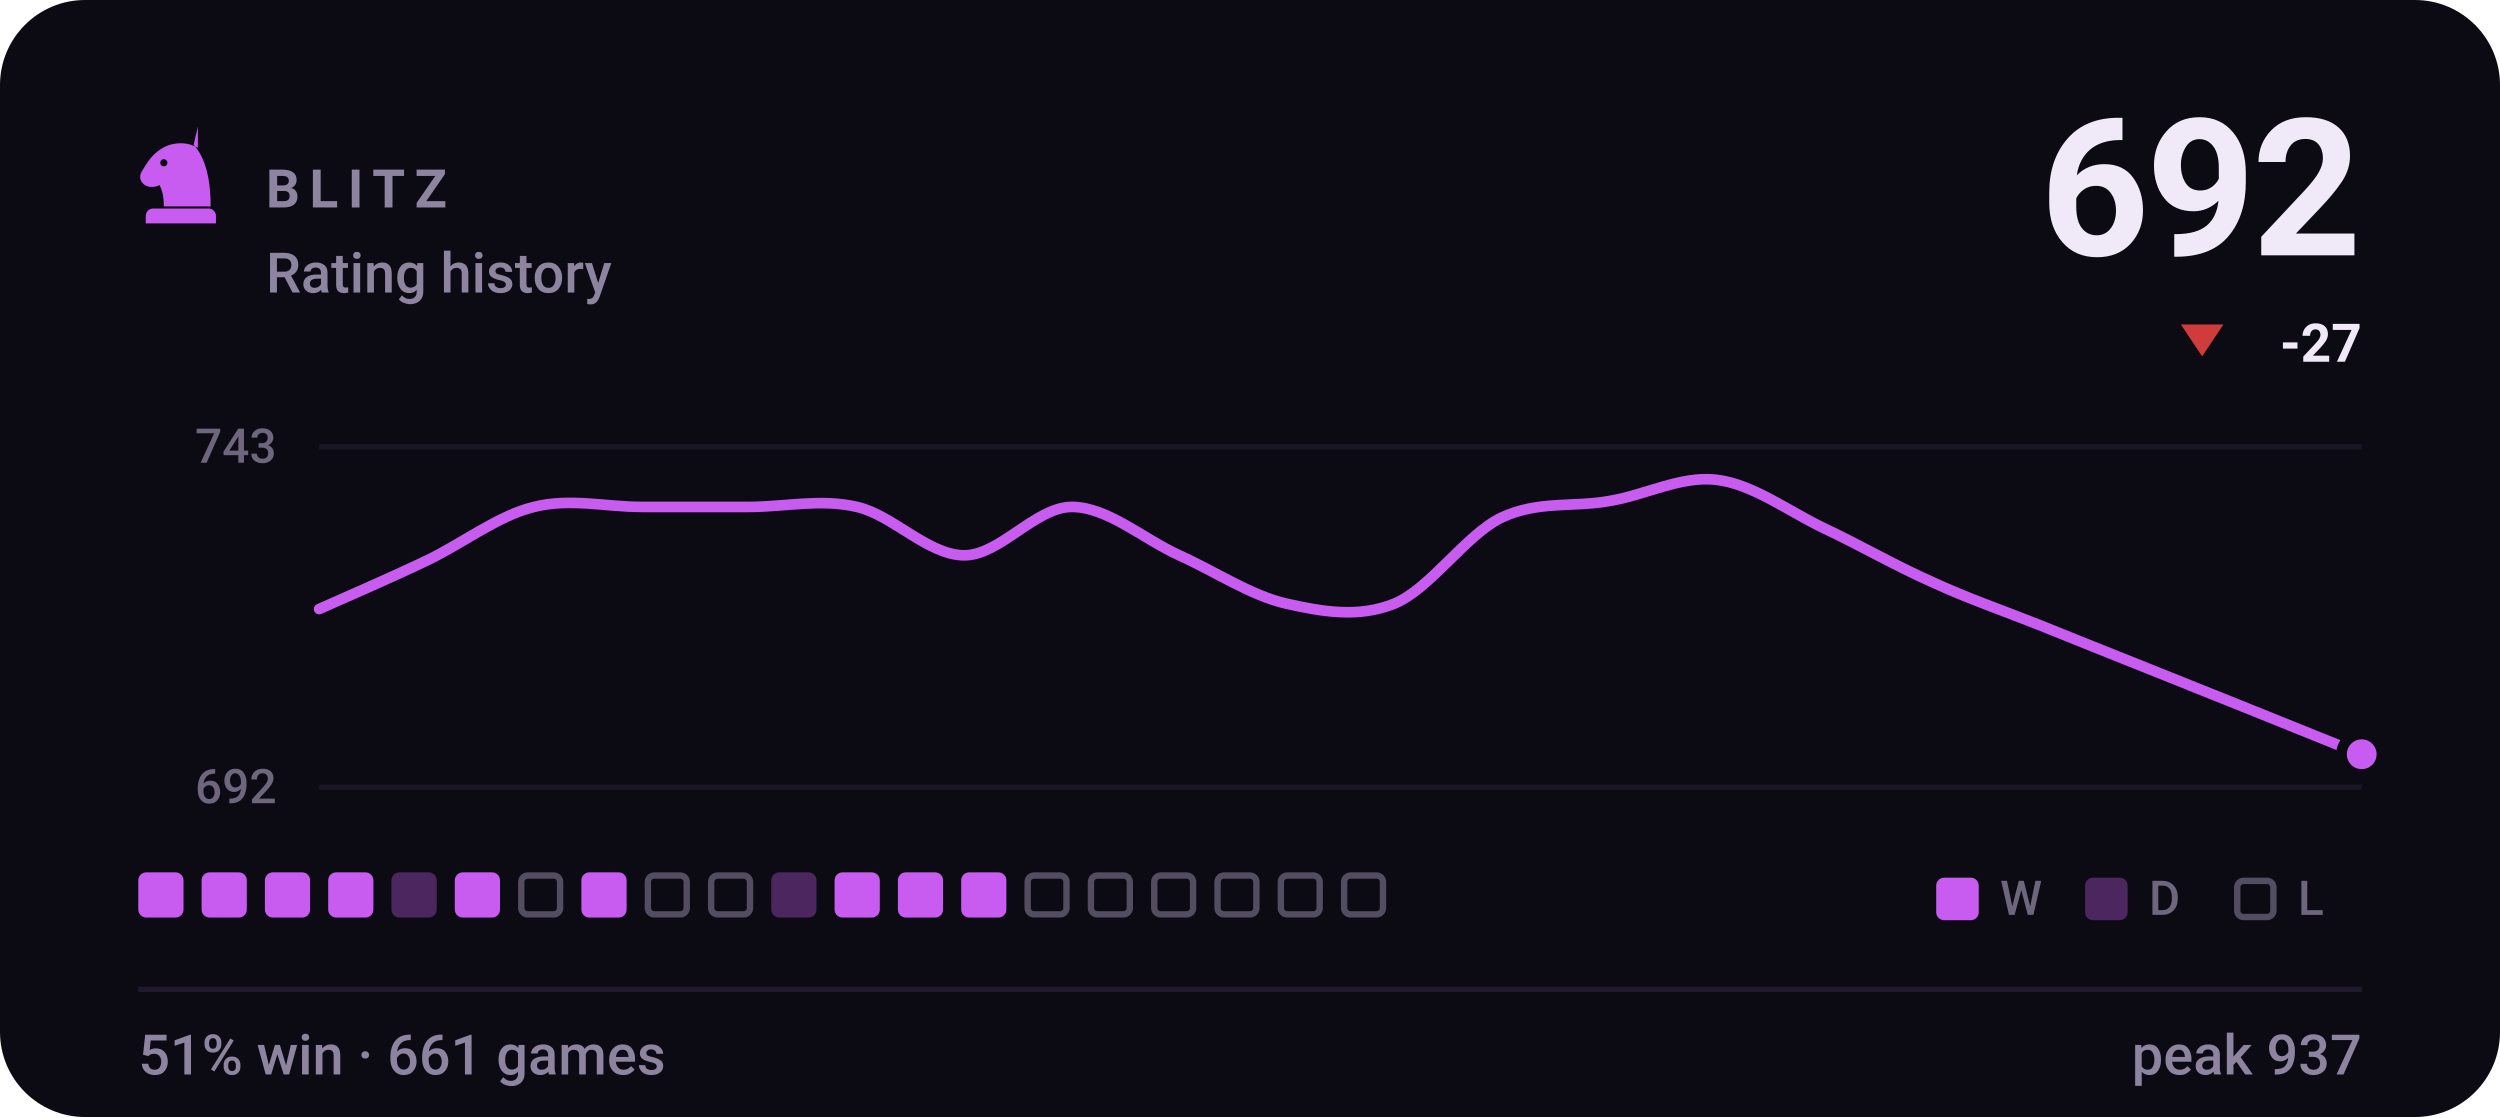
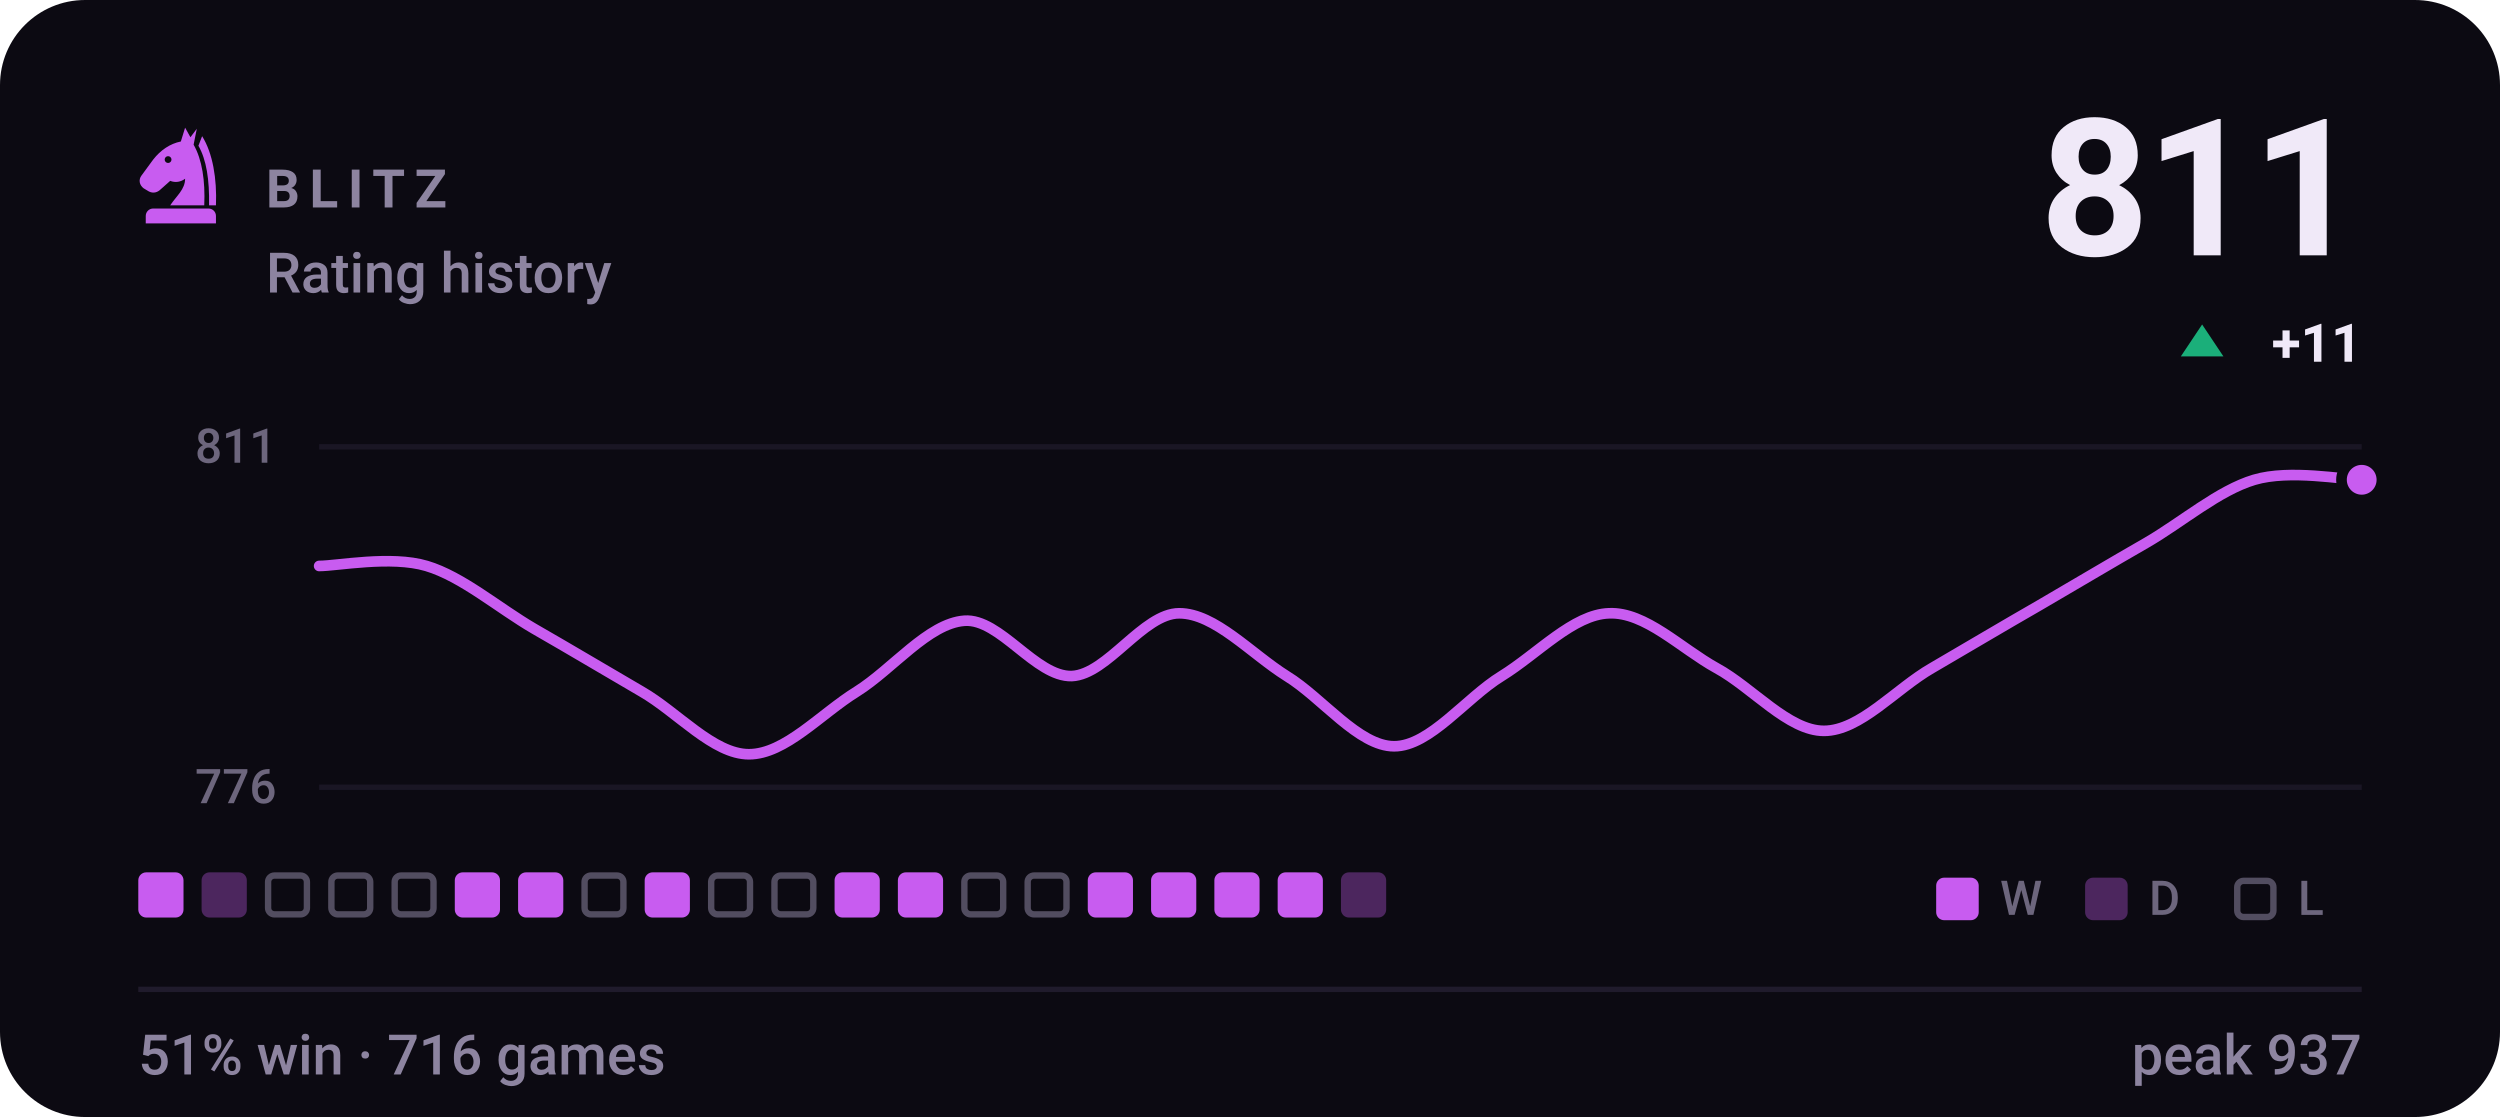
- <svg xmlns="http://www.w3.org/2000/svg" viewBox="0 0 470 210" width="470" height="210" role="img" aria-label="BLITZ rating history, currently 692, 51% win rate over 661 games">
+ <svg xmlns="http://www.w3.org/2000/svg" viewBox="0 0 470 210" width="470" height="210" role="img" aria-label="BLITZ rating history, currently 811, 51% win rate over 716 games">
  <style>svg{font-family:-apple-system,BlinkMacSystemFont,'Segoe UI',Roboto,'Helvetica Neue',Arial,sans-serif}text{fill:#f0e9f8;white-space:pre}.bg{fill:#0c0a12}.acc{fill:#c85cf0}.win{fill:#1baf7a}.draw{fill:#8b8f96}.loss{fill:#d03b3b}.lbl{font-size:10px;font-weight:600;letter-spacing:.18em;fill:#8d84a0}.cap{font-size:10.5px;font-weight:500;fill:#8d84a0}.num{font-family:-apple-system,BlinkMacSystemFont,'Segoe UI',Roboto,'Helvetica Neue',Arial,sans-serif;font-weight:700;letter-spacing:-.02em}.tick{font-size:9px;font-weight:500;fill:#8d84a0;opacity:.75}.dl{font-size:10px;font-weight:600}.rule{stroke:#201b2c;stroke-width:1;fill:none}.grid{stroke:#201b2c;stroke-width:1;fill:none;opacity:.7}.ln{fill:none;stroke:#c85cf0;stroke-width:2;stroke-linecap:round;stroke-linejoin:round}.ring{stroke:#0c0a12;stroke-width:2}.hollow{fill:none;stroke-width:1.5}.sq{fill:#f0e9f8;opacity:.035}</style>
  <rect class="bg" width="470" height="210" rx="16" />
  <g class="acc" transform="translate(24.0,22.8) scale(0.2)">
-     <path fill-rule="evenodd" d="M66 5l-4 17c9 10 16 27 16 58H34c0-8-1-14-4-20-6 3-13 2-16-2-3-3-3-8 0-12 3-5 6-10 10-14 6-6 13-10 21-11 7-1 14 0 21 4zM37.4 39a3.4 3.4 0 1 0-6.8 0 3.4 3.4 0 1 0 6.8 0zM24 82h52c3.9 0 7 3.1 7 7v7H17v-7c0-3.9 3.1-7 7-7z" />
+     <path fill-rule="evenodd" d="M54 6L50 19C40 21 31 27 24 36L13 51C10 55 11 60 15 63L20 66C24 68 28 67 31 64L40 56C45 58 50 57 54 54C54 64 46 70 40 79H72C73 56 70 36 62 22L65 7L59 15zM41.2 36a3.2 3.2 0 1 0-6.4 0 3.2 3.2 0 1 0 6.4 0z" />
+     <path d="M70 14C80 30 84 54 83 79H76.5C77 55 74 36 66.5 23z" />
+     <path d="M24 82h52a7 7 0 0 1 7 7v7H17v-7a7 7 0 0 1 7-7z" />
  </g>
  <text class="lbl" x="50" y="39">BLITZ</text>
  <text class="cap" x="50" y="55">Rating history</text>
-   <text class="num" x="444" y="48" text-anchor="end" style="font-size:36px">692</text>
-   <path fill="#d03b3b" d="M414 67L418 61H410Z" />
-   <text class="dl" x="444" y="68" text-anchor="end" fill="#d03b3b">-27</text>
+   <text class="num" x="444" y="48" text-anchor="end" style="font-size:36px">811</text>
+   <path fill="#1baf7a" d="M414 61L418 67H410Z" />
+   <text class="dl" x="444" y="68" text-anchor="end" fill="#1baf7a">+11</text>
  <line class="grid" x1="60" y1="84" x2="444" y2="84" />
  <line class="grid" x1="60" y1="148" x2="444" y2="148" />
-   <text class="tick" x="52" y="87" text-anchor="end">743</text>
-   <text class="tick" x="52" y="151" text-anchor="end">692</text>
-   <path class="ln" d="M60.0 114.5C63.4 113.0 73.5 108.6 80.2 105.4C86.9 102.2 93.7 96.9 100.4 95.3C107.2 93.6 113.9 95.3 120.6 95.3C127.4 95.3 134.1 95.3 140.8 95.3C147.6 95.3 154.3 93.7 161.1 95.3C167.8 96.8 174.5 104.4 181.3 104.4C188.0 104.4 194.7 95.3 201.5 95.3C208.2 95.3 214.9 101.3 221.7 104.4C228.4 107.4 235.2 112.0 241.9 113.5C248.6 115.0 255.4 116.2 262.1 113.5C268.8 110.8 275.6 100.5 282.3 97.3C289.1 94.1 295.8 95.4 302.5 94.2C309.3 93.1 316.0 89.4 322.7 90.2C329.5 91.0 336.2 96.1 342.9 99.3C349.7 102.5 356.4 106.4 363.2 109.4C369.9 112.5 376.6 114.8 383.4 117.5C390.1 120.2 396.8 122.9 403.6 125.6C410.3 128.3 417.1 131.0 423.8 133.7C430.5 136.4 440.6 140.5 444.0 141.8" />
-   <circle class="acc ring" cx="444.0" cy="141.8" r="3.8" />
+   <text class="tick" x="52" y="87" text-anchor="end">811</text>
+   <text class="tick" x="52" y="151" text-anchor="end">776</text>
+   <path class="ln" d="M60.0 106.4C63.4 106.4 73.5 104.4 80.2 106.4C86.9 108.4 93.7 114.3 100.4 118.2C107.2 122.1 113.9 126.1 120.6 130.0C127.4 133.9 134.1 141.8 140.8 141.8C147.6 141.8 154.3 134.2 161.1 130.0C167.8 125.8 174.5 117.2 181.3 116.7C188.0 116.2 194.7 127.3 201.5 127.1C208.2 126.8 214.9 115.3 221.7 115.3C228.4 115.3 235.2 122.9 241.9 127.1C248.6 131.2 255.4 140.3 262.1 140.3C268.8 140.3 275.6 131.2 282.3 127.1C289.1 122.9 295.8 115.5 302.5 115.3C309.3 115.0 316.0 121.9 322.7 125.6C329.5 129.3 336.2 137.4 342.9 137.4C349.7 137.4 356.4 129.5 363.2 125.6C369.9 121.7 376.6 117.7 383.4 113.8C390.1 109.9 396.8 105.9 403.6 102.0C410.3 98.1 417.1 92.2 423.8 90.2C430.5 88.2 440.6 90.2 444.0 90.2" />
+   <circle class="acc ring" cx="444.0" cy="90.2" r="3.8" />
  <rect x="26.0" y="164" width="8.5" height="8.5" rx="1.5" fill="#c85cf0" />
-   <rect x="37.9" y="164" width="8.5" height="8.5" rx="1.5" fill="#c85cf0" />
-   <rect x="49.8" y="164" width="8.5" height="8.5" rx="1.5" fill="#c85cf0" />
-   <rect x="61.7" y="164" width="8.5" height="8.5" rx="1.5" fill="#c85cf0" />
-   <rect x="73.6" y="164" width="8.5" height="8.5" rx="1.5" fill="#c85cf0" opacity=".34" />
+   <rect x="37.9" y="164" width="8.5" height="8.5" rx="1.5" fill="#c85cf0" opacity=".34" />
+   <rect x="50.4" y="164.6" width="7.3" height="7.3" rx="1.2" fill="none" stroke="#8d84a0" stroke-width="1.2" opacity=".55" />
+   <rect x="62.3" y="164.6" width="7.3" height="7.3" rx="1.2" fill="none" stroke="#8d84a0" stroke-width="1.2" opacity=".55" />
+   <rect x="74.2" y="164.6" width="7.3" height="7.3" rx="1.2" fill="none" stroke="#8d84a0" stroke-width="1.2" opacity=".55" />
  <rect x="85.5" y="164" width="8.5" height="8.5" rx="1.5" fill="#c85cf0" />
-   <rect x="98.0" y="164.6" width="7.3" height="7.3" rx="1.2" fill="none" stroke="#8d84a0" stroke-width="1.2" opacity=".55" />
-   <rect x="109.3" y="164" width="8.5" height="8.5" rx="1.5" fill="#c85cf0" />
-   <rect x="121.8" y="164.6" width="7.3" height="7.3" rx="1.2" fill="none" stroke="#8d84a0" stroke-width="1.2" opacity=".55" />
+   <rect x="97.4" y="164" width="8.5" height="8.5" rx="1.5" fill="#c85cf0" />
+   <rect x="109.9" y="164.6" width="7.3" height="7.3" rx="1.2" fill="none" stroke="#8d84a0" stroke-width="1.2" opacity=".55" />
+   <rect x="121.2" y="164" width="8.5" height="8.5" rx="1.5" fill="#c85cf0" />
  <rect x="133.7" y="164.6" width="7.3" height="7.3" rx="1.2" fill="none" stroke="#8d84a0" stroke-width="1.2" opacity=".55" />
-   <rect x="145.0" y="164" width="8.5" height="8.5" rx="1.5" fill="#c85cf0" opacity=".34" />
+   <rect x="145.6" y="164.6" width="7.3" height="7.3" rx="1.2" fill="none" stroke="#8d84a0" stroke-width="1.2" opacity=".55" />
  <rect x="156.9" y="164" width="8.5" height="8.5" rx="1.5" fill="#c85cf0" />
  <rect x="168.8" y="164" width="8.5" height="8.5" rx="1.5" fill="#c85cf0" />
-   <rect x="180.7" y="164" width="8.5" height="8.5" rx="1.5" fill="#c85cf0" />
+   <rect x="181.3" y="164.6" width="7.3" height="7.3" rx="1.2" fill="none" stroke="#8d84a0" stroke-width="1.2" opacity=".55" />
  <rect x="193.2" y="164.6" width="7.3" height="7.3" rx="1.2" fill="none" stroke="#8d84a0" stroke-width="1.2" opacity=".55" />
-   <rect x="205.1" y="164.6" width="7.3" height="7.3" rx="1.2" fill="none" stroke="#8d84a0" stroke-width="1.2" opacity=".55" />
-   <rect x="217.0" y="164.6" width="7.3" height="7.3" rx="1.2" fill="none" stroke="#8d84a0" stroke-width="1.2" opacity=".55" />
-   <rect x="228.9" y="164.6" width="7.3" height="7.3" rx="1.2" fill="none" stroke="#8d84a0" stroke-width="1.2" opacity=".55" />
-   <rect x="240.8" y="164.6" width="7.3" height="7.3" rx="1.2" fill="none" stroke="#8d84a0" stroke-width="1.2" opacity=".55" />
-   <rect x="252.7" y="164.6" width="7.3" height="7.3" rx="1.2" fill="none" stroke="#8d84a0" stroke-width="1.2" opacity=".55" />
+   <rect x="204.5" y="164" width="8.5" height="8.5" rx="1.5" fill="#c85cf0" />
+   <rect x="216.4" y="164" width="8.5" height="8.5" rx="1.5" fill="#c85cf0" />
+   <rect x="228.3" y="164" width="8.5" height="8.5" rx="1.5" fill="#c85cf0" />
+   <rect x="240.2" y="164" width="8.5" height="8.5" rx="1.5" fill="#c85cf0" />
+   <rect x="252.1" y="164" width="8.5" height="8.5" rx="1.5" fill="#c85cf0" opacity=".34" />
  <rect x="364" y="165" width="8" height="8" rx="1.5" fill="#c85cf0" />
  <text class="tick" x="376" y="172">W</text>
  <rect x="392" y="165" width="8" height="8" rx="1.5" fill="#c85cf0" opacity=".34" />
  <text class="tick" x="404" y="172">D</text>
  <rect x="420.6" y="165.6" width="6.8" height="6.8" rx="1.2" fill="none" stroke="#8d84a0" stroke-width="1.2" opacity=".55" />
  <text class="tick" x="432" y="172">L</text>
  <line class="rule" x1="26" y1="186" x2="444" y2="186" />
-   <text class="cap" x="26" y="202">51% win · 661 games</text>
+   <text class="cap" x="26" y="202">51% win · 716 games</text>
  <text class="cap" x="444" y="202" text-anchor="end">peak 937</text>
</svg>
